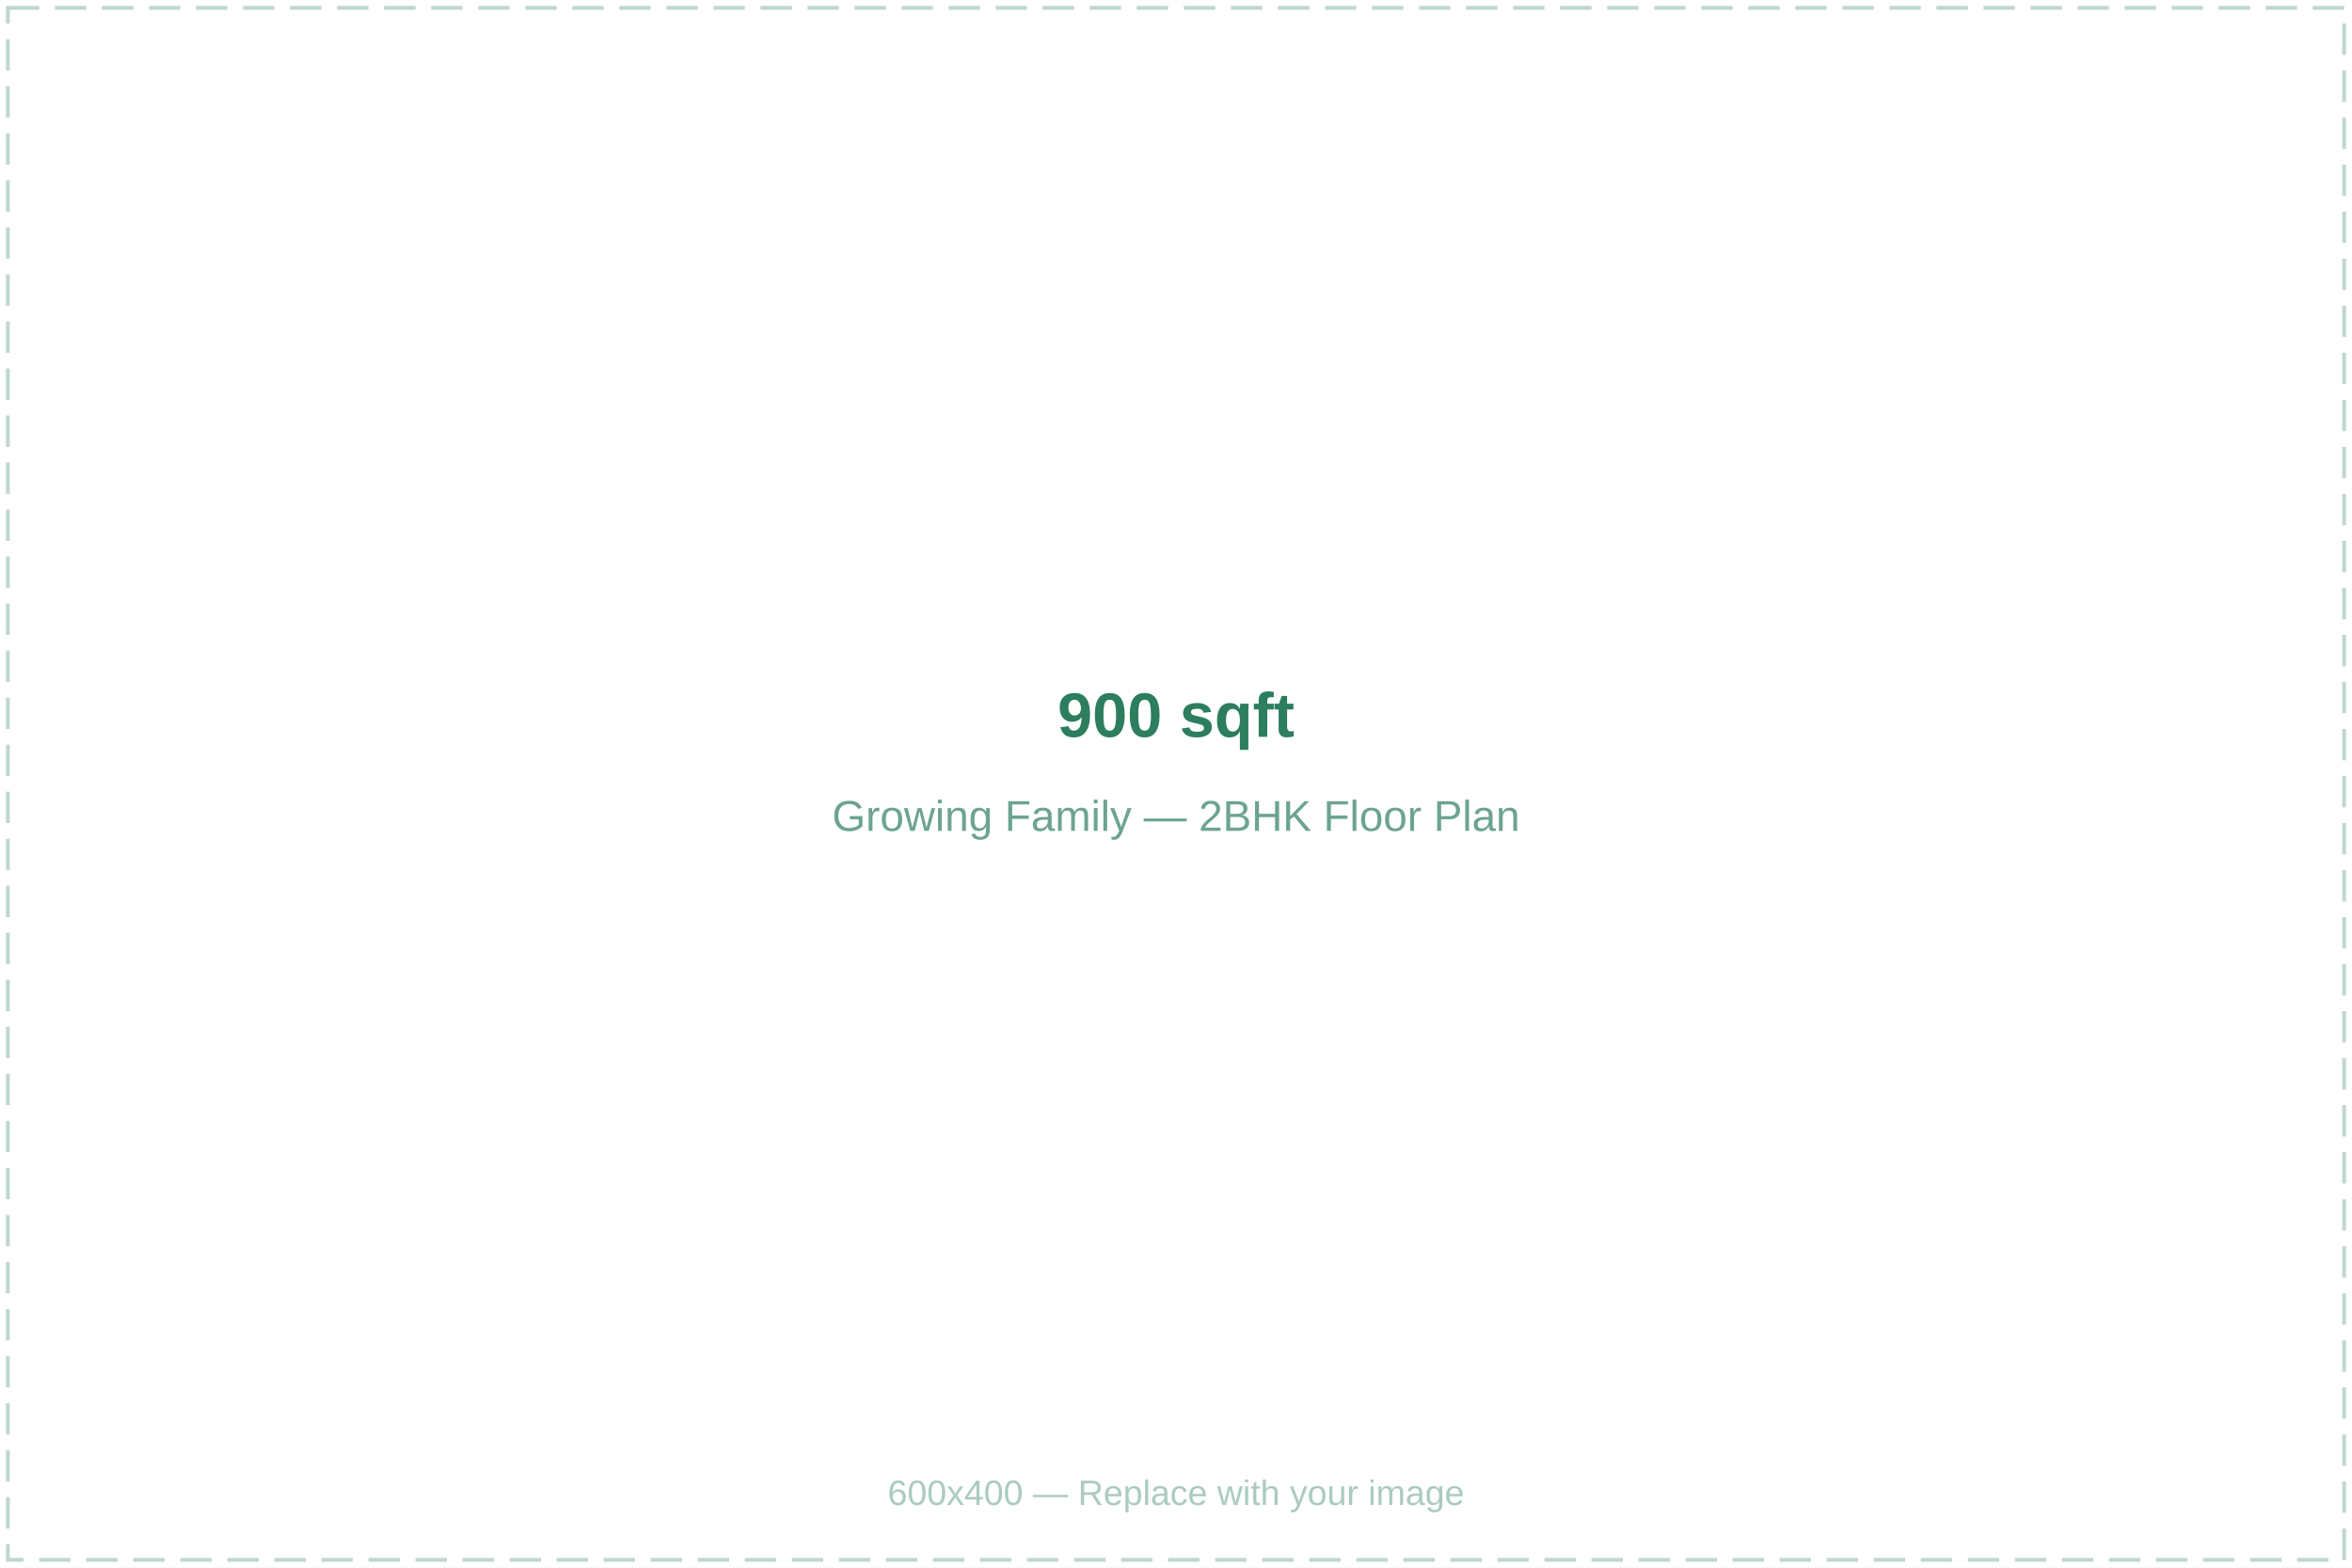
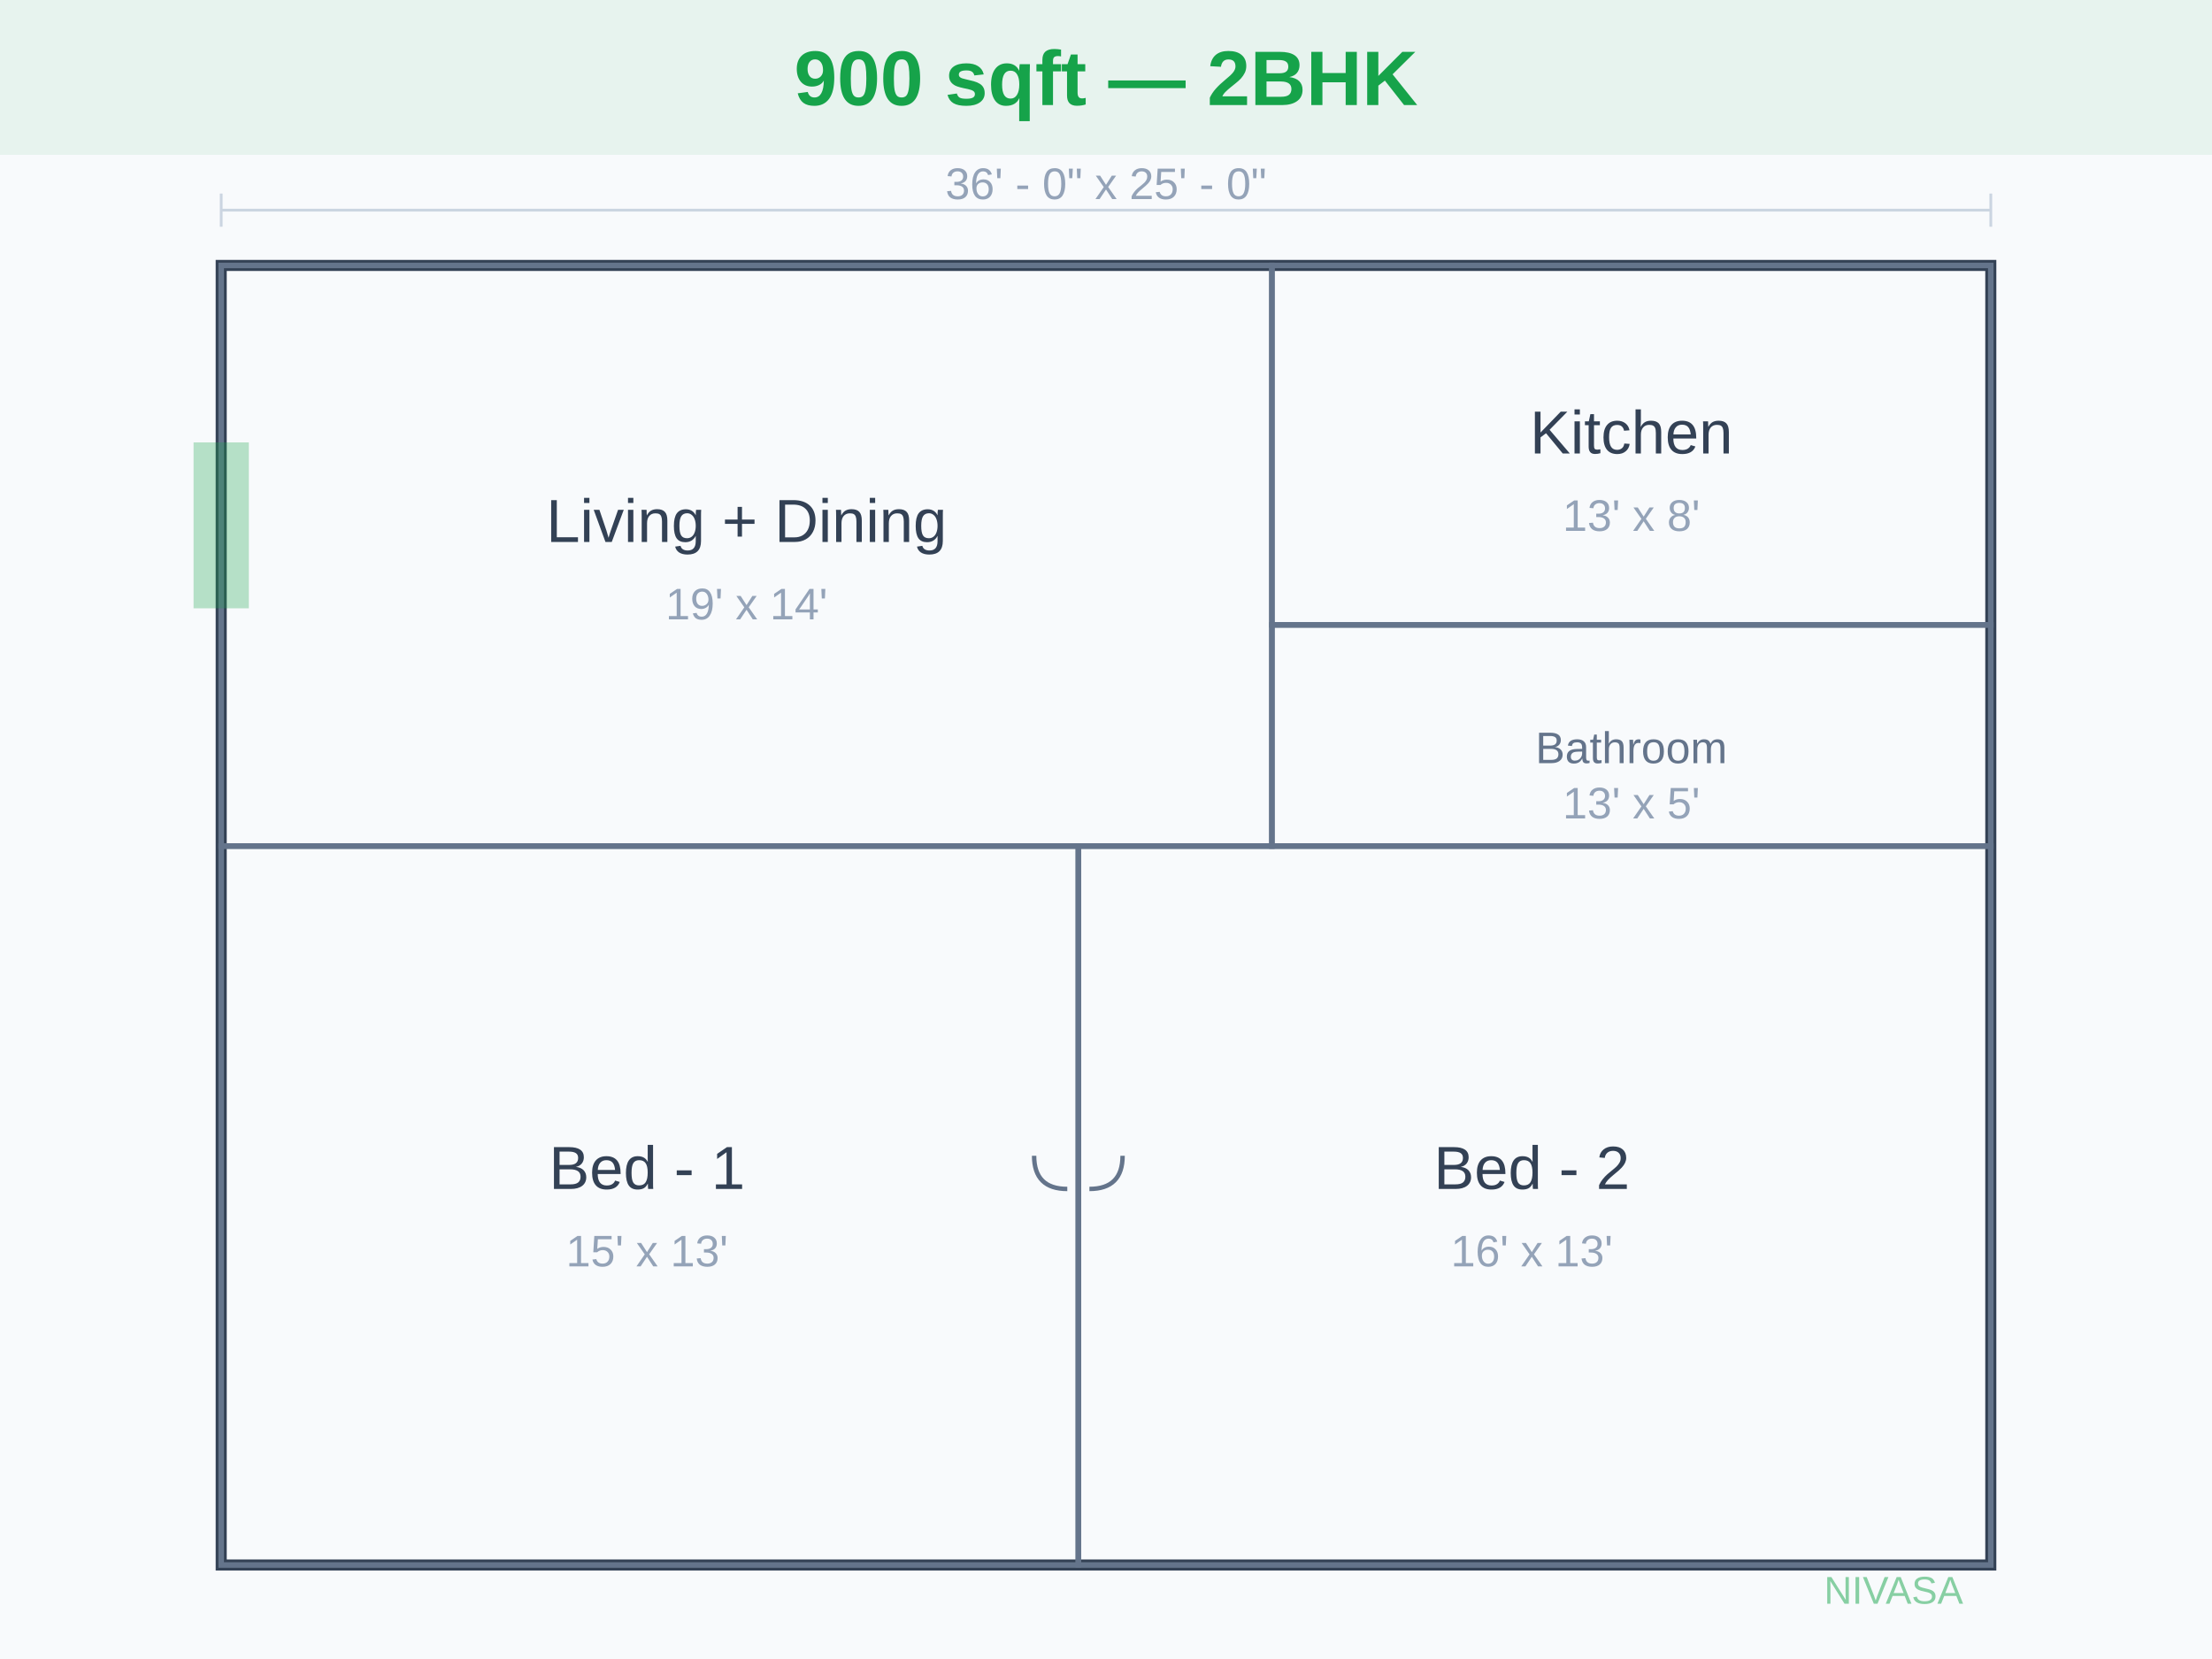
- <svg xmlns="http://www.w3.org/2000/svg" width="600" height="400" viewBox="0 0 600 400">
-   <rect width="600" height="400" fill="#ffffff" />
-   <rect x="2" y="2" width="596" height="396" fill="none" stroke="#2d7d5f" stroke-width="1" stroke-dasharray="8,4" opacity="0.3" />
-   <text x="300" y="188" text-anchor="middle" font-family="Arial,sans-serif" font-size="16" font-weight="bold" fill="#2d7d5f">900 sqft</text>
-   <text x="300" y="212" text-anchor="middle" font-family="Arial,sans-serif" font-size="11" fill="#2d7d5f" opacity="0.7">Growing Family — 2BHK Floor Plan</text>
-   <text x="300" y="384" text-anchor="middle" font-family="Arial,sans-serif" font-size="9" fill="#2d7d5f" opacity="0.4">600x400 — Replace with your image</text>
+ <svg xmlns="http://www.w3.org/2000/svg" width="400" height="300" viewBox="0 0 400 300">
+   <defs>
+     <style>
+       .room { fill: none; stroke: #64748b; stroke-width: 1; }
+       .wall { stroke: #334155; stroke-width: 2; fill: none; }
+       .label { font-family: 'Segoe UI', Arial, sans-serif; font-size: 11px; fill: #334155; text-anchor: middle; }
+       .label-sm { font-family: 'Segoe UI', Arial, sans-serif; font-size: 8px; fill: #64748b; text-anchor: middle; }
+       .dim { font-family: 'Segoe UI', Arial, sans-serif; font-size: 8px; fill: #94a3b8; text-anchor: middle; }
+       .title { font-family: 'Segoe UI', Arial, sans-serif; font-size: 14px; fill: #16a34a; font-weight: 600; text-anchor: middle; }
+       .door { fill: none; stroke: #64748b; stroke-width: 0.8; }
+     </style>
+   </defs>
+   <rect width="400" height="300" fill="#f8fafc" />
+   <rect x="0" y="0" width="400" height="28" fill="#16a34a" opacity="0.08" />
+   <text x="200" y="19" class="title">900 sqft — 2BHK</text>
+   <line x1="40" y1="38" x2="360" y2="38" stroke="#cbd5e1" stroke-width="0.5" />
+   <line x1="40" y1="35" x2="40" y2="41" stroke="#cbd5e1" stroke-width="0.5" />
+   <line x1="360" y1="35" x2="360" y2="41" stroke="#cbd5e1" stroke-width="0.5" />
+   <text x="200" y="36" class="dim">36' - 0" x 25' - 0"</text>
+   <rect x="40" y="48" width="320" height="235" class="wall" />
+   <rect x="40" y="48" width="190" height="105" class="room" />
+   <text x="135" y="98" class="label">Living + Dining</text>
+   <text x="135" y="112" class="dim">19' x 14'</text>
+   <rect x="230" y="48" width="130" height="65" class="room" />
+   <text x="295" y="82" class="label">Kitchen</text>
+   <text x="295" y="96" class="dim">13' x 8'</text>
+   <rect x="230" y="113" width="130" height="40" class="room" />
+   <text x="295" y="138" class="label-sm">Bathroom</text>
+   <text x="295" y="148" class="dim">13' x 5'</text>
+   <rect x="40" y="153" width="155" height="130" class="room" />
+   <text x="117" y="215" class="label">Bed - 1</text>
+   <text x="117" y="229" class="dim">15' x 13'</text>
+   <rect x="195" y="153" width="165" height="130" class="room" />
+   <text x="277" y="215" class="label">Bed - 2</text>
+   <text x="277" y="229" class="dim">16' x 13'</text>
+   <path d="M 193 215 Q 187 215 187 209" class="door" />
+   <path d="M 197 215 Q 203 215 203 209" class="door" />
+   <rect x="35" y="80" width="10" height="30" fill="#16a34a" opacity="0.3" />
+   <text x="355" y="290" font-family="Segoe UI, Arial, sans-serif" font-size="7" fill="#16a34a" opacity="0.5" text-anchor="end">NIVASA</text>
</svg>
